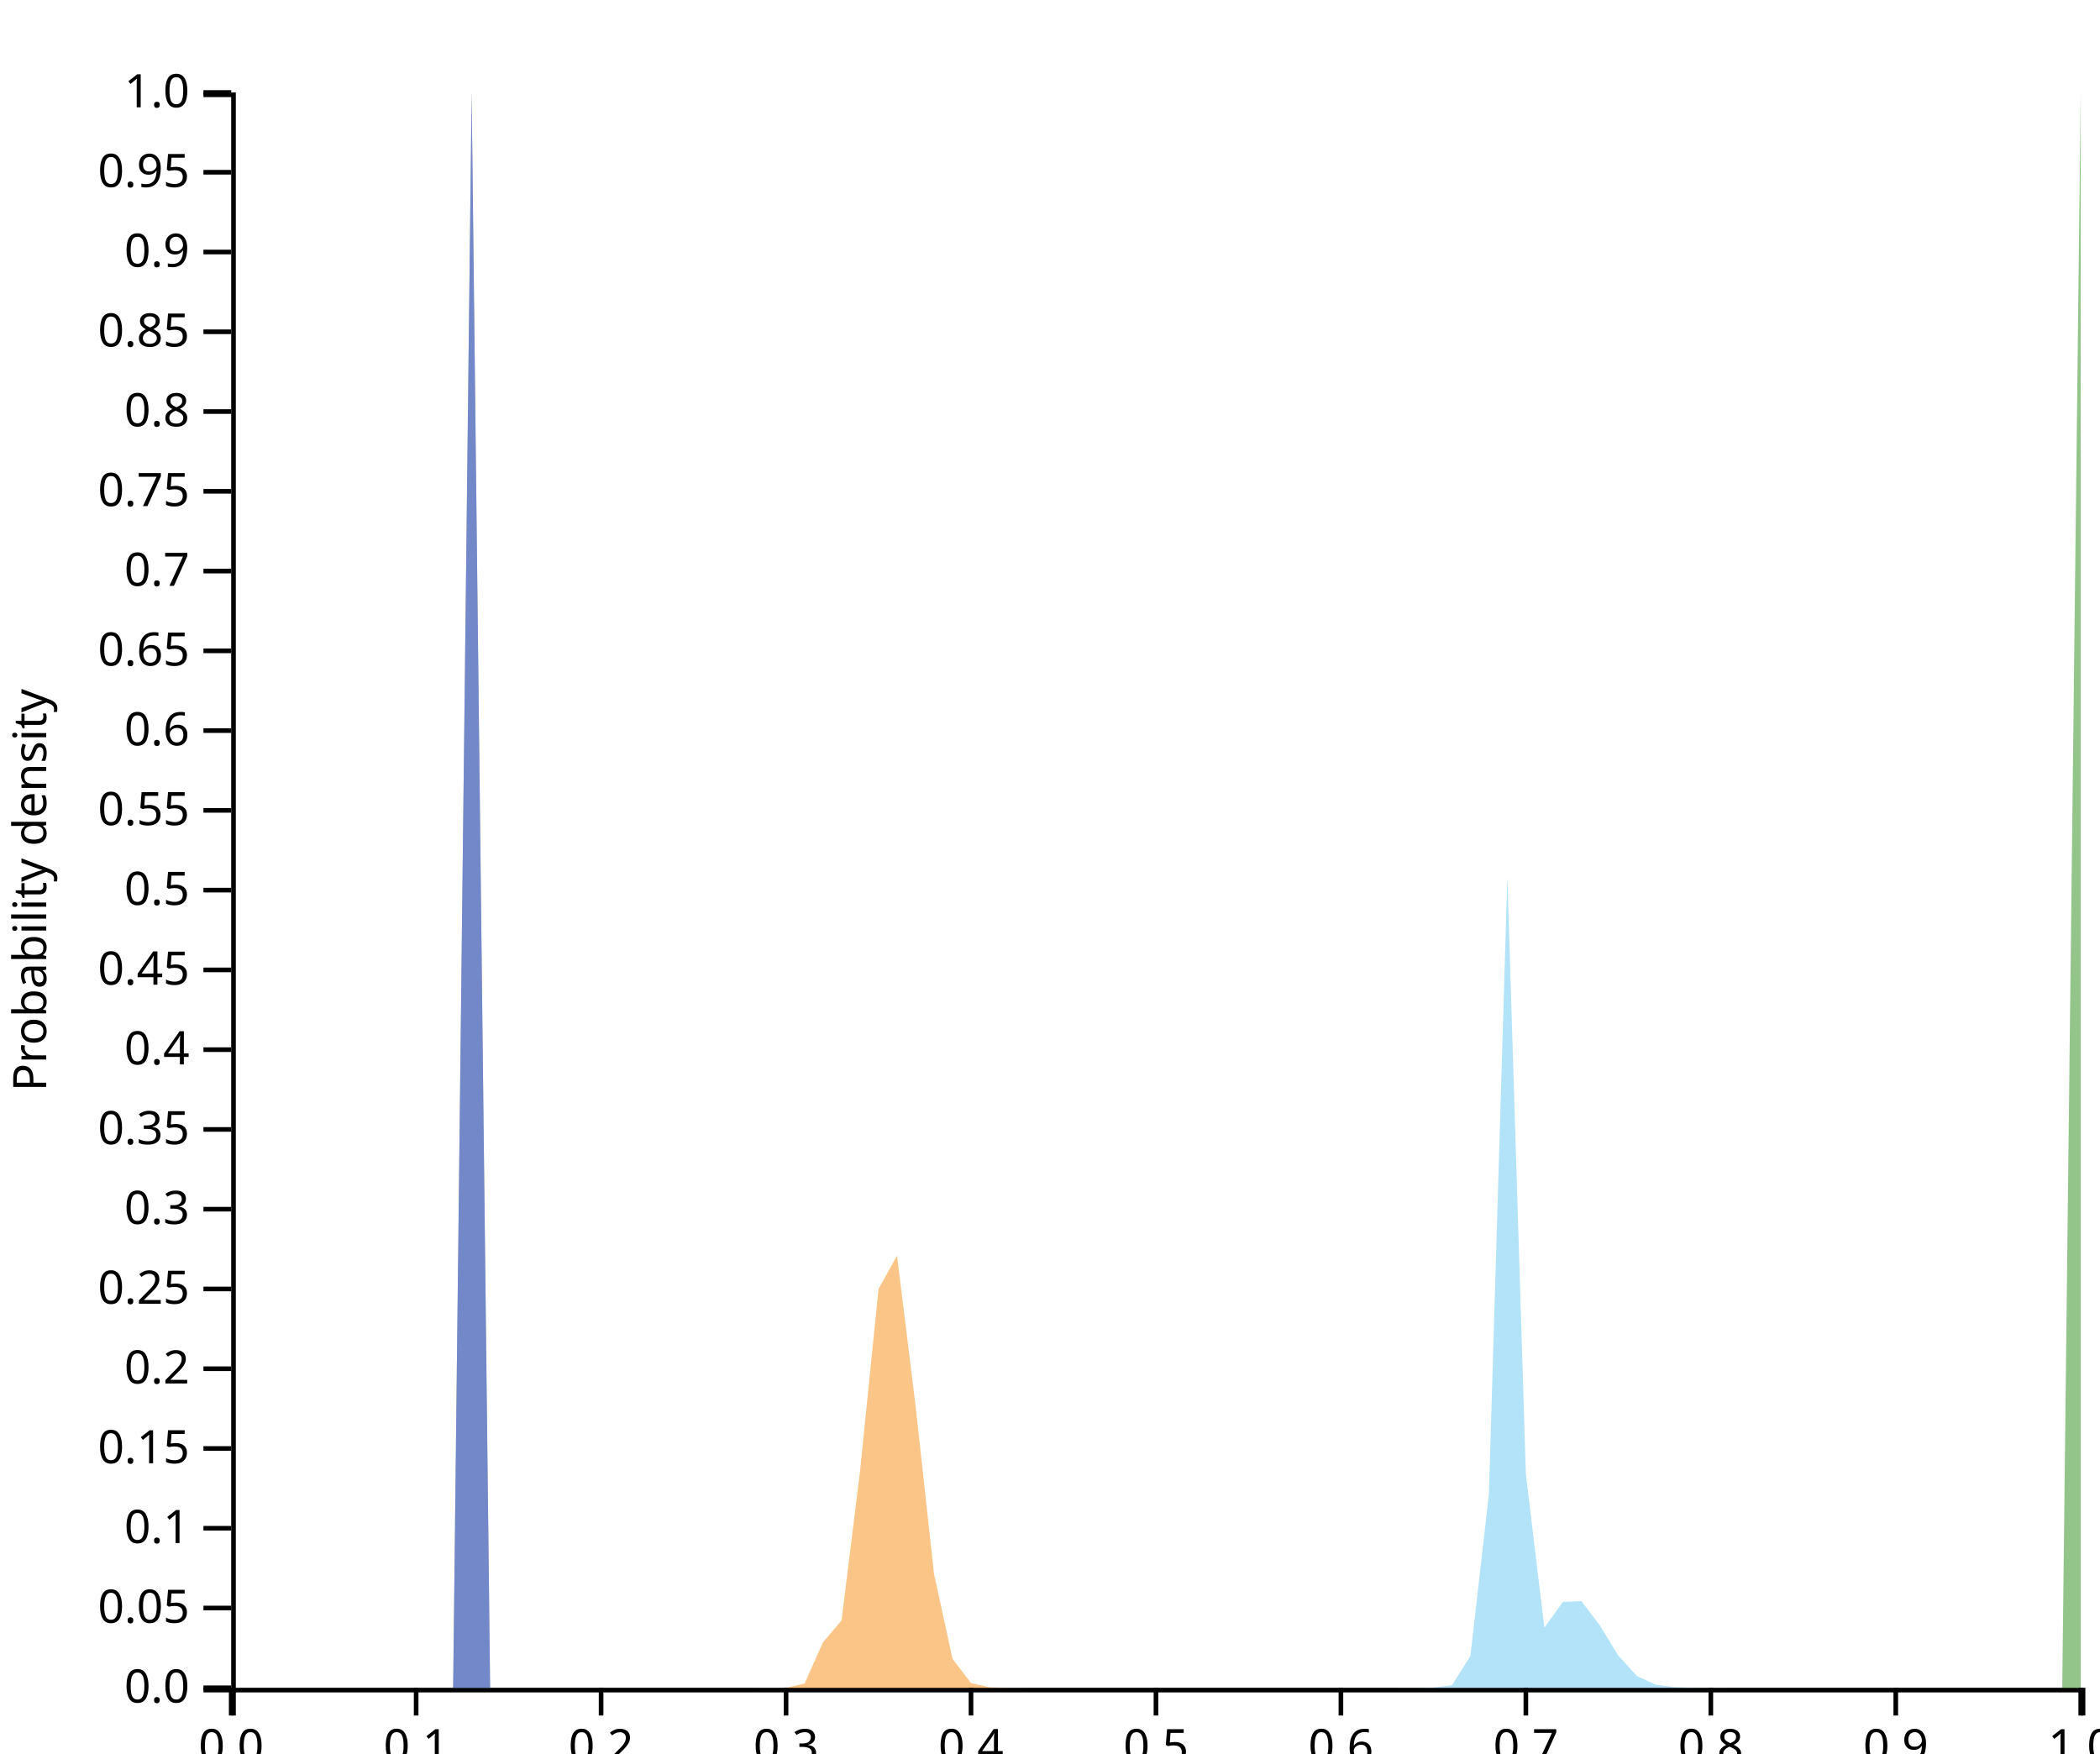
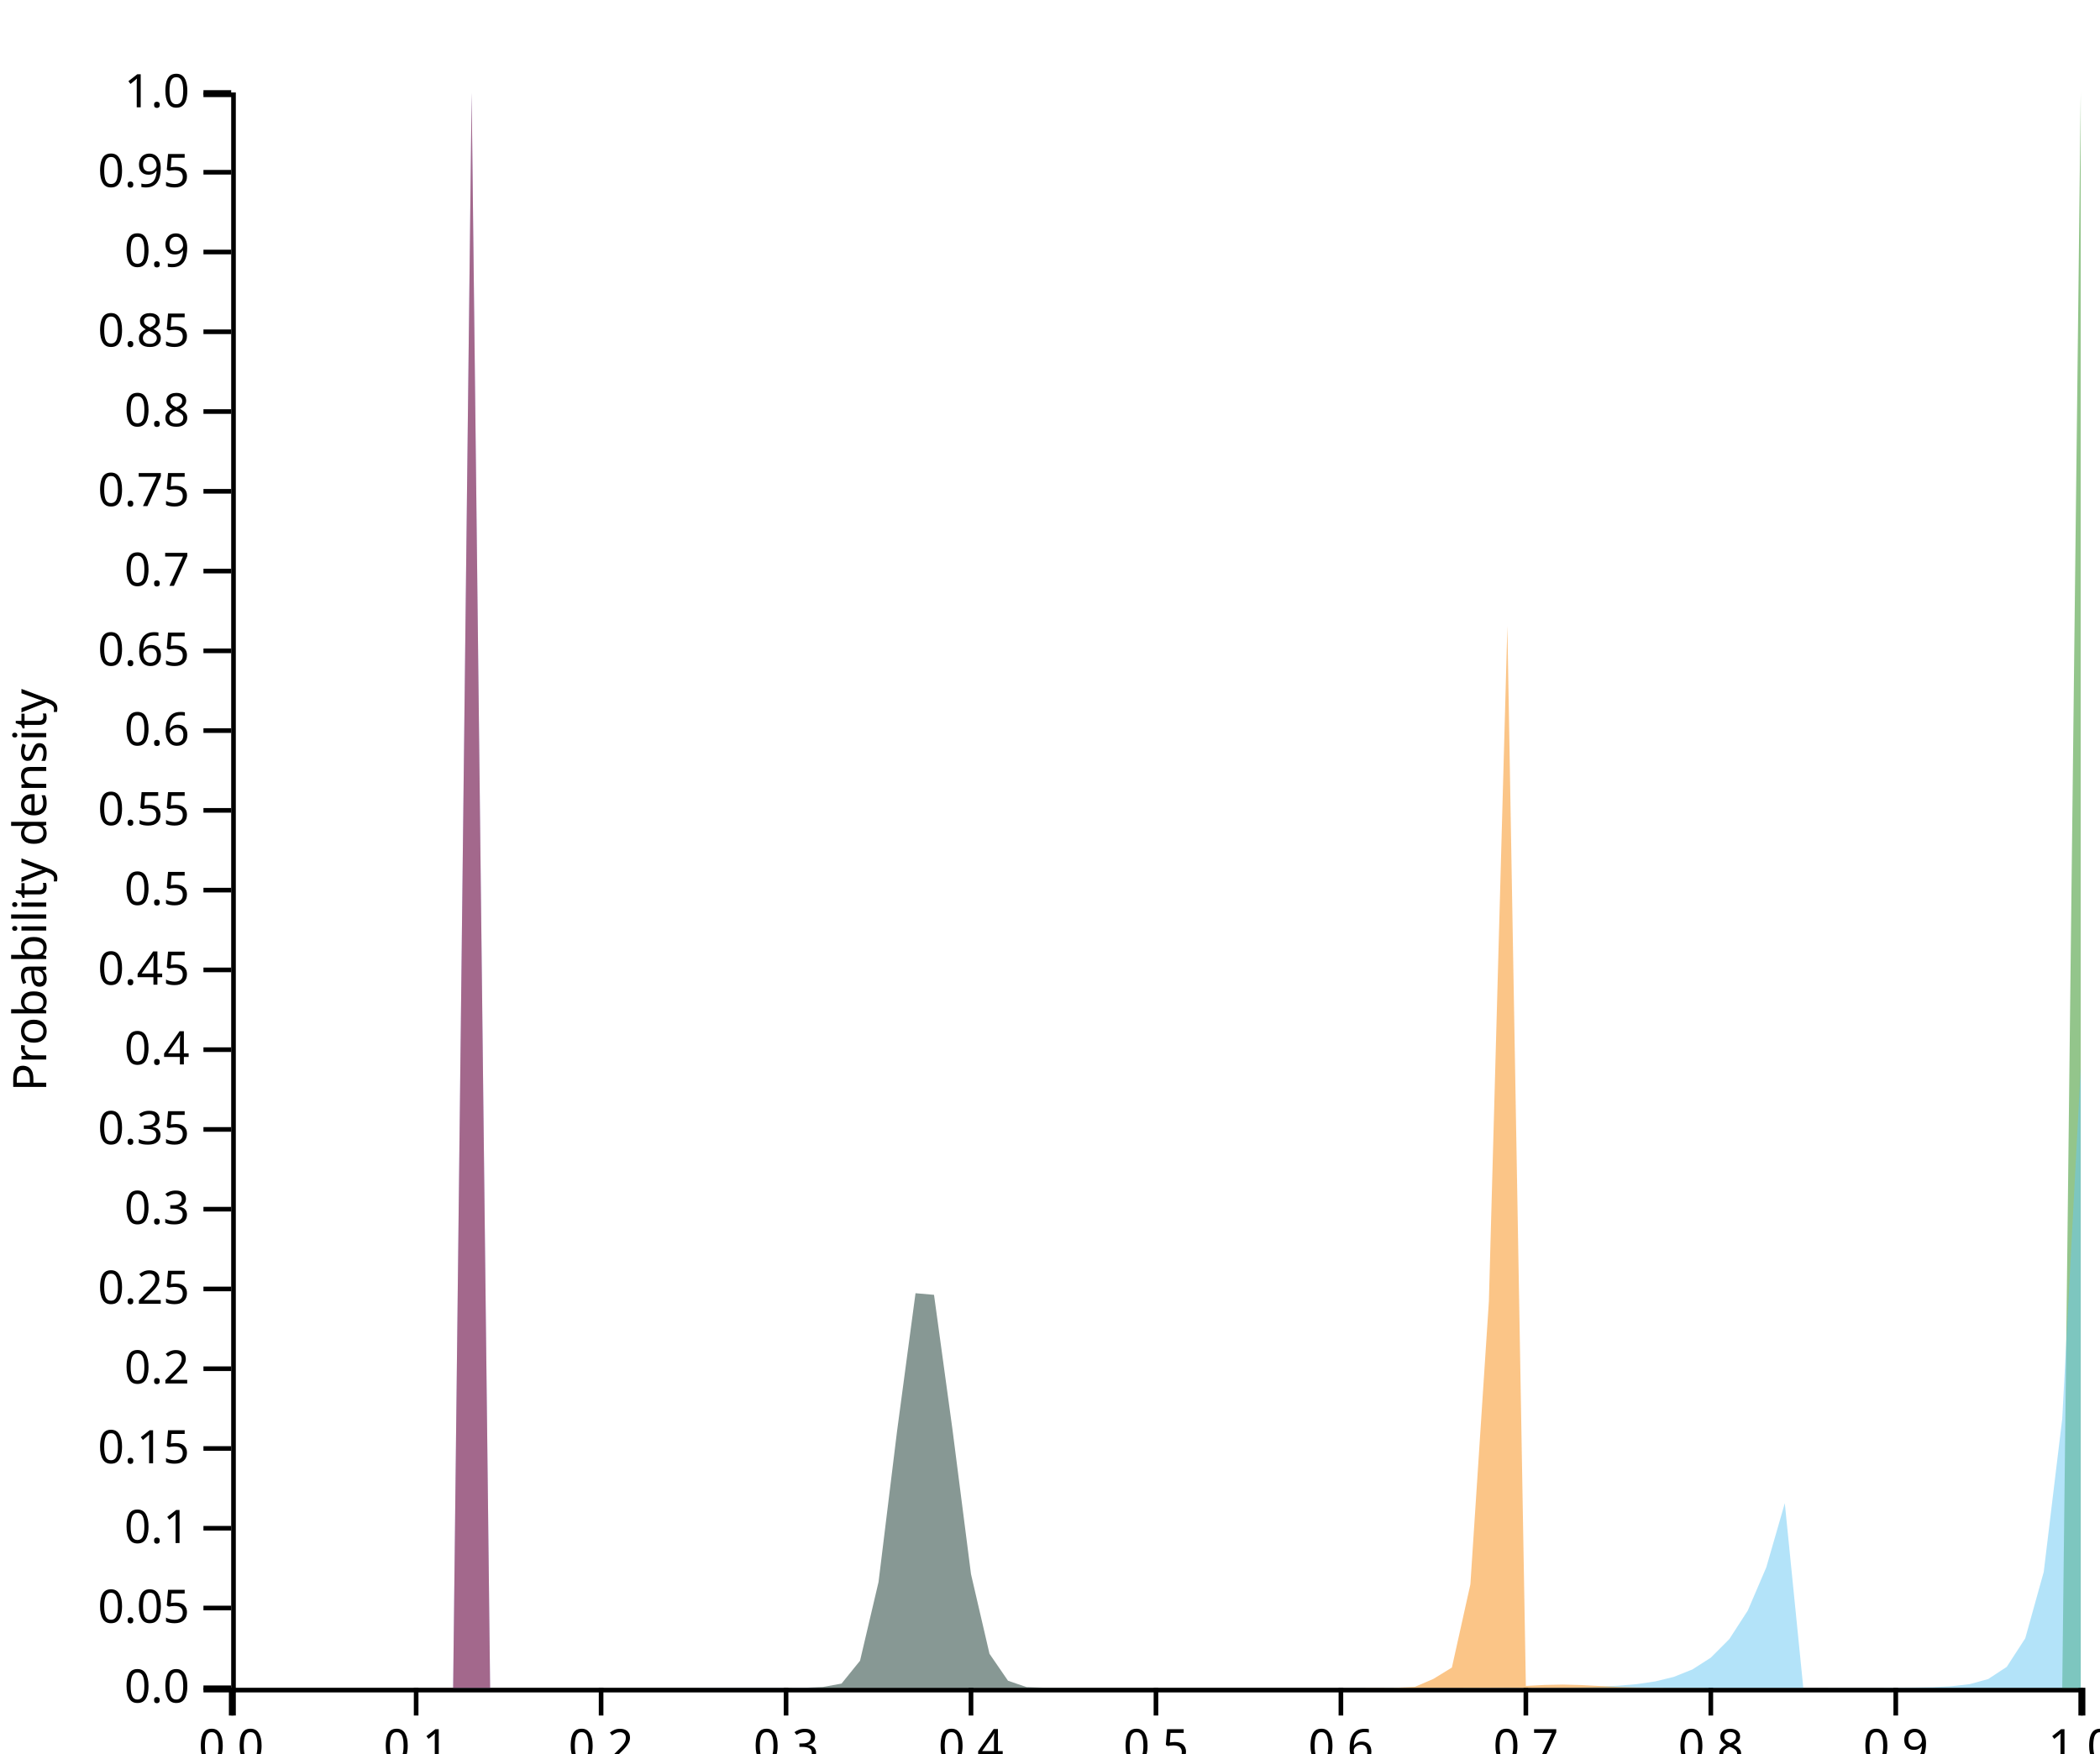
<svg xmlns="http://www.w3.org/2000/svg" baseProfile="full" version="1.1">
  <g fill="none" font-family="sans-serif" font-size="10" text-anchor="middle" transform="translate(0 365)">
    <path class="domain" d="M50.5,6V0.5H450.5V6" stroke="currentColor" />
    <g class="tick" opacity="1" transform="translate(50.0)">
      <line stroke="currentColor" y2="6" />
      <text dy="0.71em" fill="currentColor" y="9">0.0</text>
    </g>
    <g class="tick" opacity="1" transform="translate(90.0)">
      <line stroke="currentColor" y2="6" />
      <text dy="0.71em" fill="currentColor" y="9">0.1</text>
    </g>
    <g class="tick" opacity="1" transform="translate(130.0)">
      <line stroke="currentColor" y2="6" />
      <text dy="0.71em" fill="currentColor" y="9">0.2</text>
    </g>
    <g class="tick" opacity="1" transform="translate(170.0)">
      <line stroke="currentColor" y2="6" />
      <text dy="0.71em" fill="currentColor" y="9">0.3</text>
    </g>
    <g class="tick" opacity="1" transform="translate(210.0)">
      <line stroke="currentColor" y2="6" />
      <text dy="0.71em" fill="currentColor" y="9">0.4</text>
    </g>
    <g class="tick" opacity="1" transform="translate(250.0)">
      <line stroke="currentColor" y2="6" />
      <text dy="0.71em" fill="currentColor" y="9">0.5</text>
    </g>
    <g class="tick" opacity="1" transform="translate(290.0)">
      <line stroke="currentColor" y2="6" />
      <text dy="0.71em" fill="currentColor" y="9">0.6</text>
    </g>
    <g class="tick" opacity="1" transform="translate(330.0)">
      <line stroke="currentColor" y2="6" />
      <text dy="0.71em" fill="currentColor" y="9">0.7</text>
    </g>
    <g class="tick" opacity="1" transform="translate(370.0)">
      <line stroke="currentColor" y2="6" />
      <text dy="0.71em" fill="currentColor" y="9">0.8</text>
    </g>
    <g class="tick" opacity="1" transform="translate(410.0)">
      <line stroke="currentColor" y2="6" />
      <text dy="0.71em" fill="currentColor" y="9">0.9</text>
    </g>
    <g class="tick" opacity="1" transform="translate(450.0)">
      <line stroke="currentColor" y2="6" />
      <text dy="0.71em" fill="currentColor" y="9">1.0</text>
    </g>
  </g>
  <g fill="none" font-family="sans-serif" font-size="10" text-anchor="end" transform="translate(50 0)">
    <path class="domain" d="M-6,365.5H0.5V20.5H-6" stroke="currentColor" />
    <g class="tick" opacity="1" transform="translate(0, 365.0)">
      <line stroke="currentColor" x2="-6" />
      <text dy="0.32em" fill="currentColor" x="-9">0.0</text>
    </g>
    <g class="tick" opacity="1" transform="translate(0, 347.75)">
      <line stroke="currentColor" x2="-6" />
      <text dy="0.32em" fill="currentColor" x="-9">0.05</text>
    </g>
    <g class="tick" opacity="1" transform="translate(0, 330.5)">
      <line stroke="currentColor" x2="-6" />
      <text dy="0.32em" fill="currentColor" x="-9">0.1</text>
    </g>
    <g class="tick" opacity="1" transform="translate(0, 313.25)">
      <line stroke="currentColor" x2="-6" />
      <text dy="0.32em" fill="currentColor" x="-9">0.15</text>
    </g>
    <g class="tick" opacity="1" transform="translate(0, 296.0)">
      <line stroke="currentColor" x2="-6" />
      <text dy="0.32em" fill="currentColor" x="-9">0.2</text>
    </g>
    <g class="tick" opacity="1" transform="translate(0, 278.75)">
      <line stroke="currentColor" x2="-6" />
      <text dy="0.32em" fill="currentColor" x="-9">0.25</text>
    </g>
    <g class="tick" opacity="1" transform="translate(0, 261.5)">
      <line stroke="currentColor" x2="-6" />
      <text dy="0.32em" fill="currentColor" x="-9">0.3</text>
    </g>
    <g class="tick" opacity="1" transform="translate(0, 244.25)">
      <line stroke="currentColor" x2="-6" />
      <text dy="0.32em" fill="currentColor" x="-9">0.35</text>
    </g>
    <g class="tick" opacity="1" transform="translate(0, 227.0)">
      <line stroke="currentColor" x2="-6" />
      <text dy="0.32em" fill="currentColor" x="-9">0.4</text>
    </g>
    <g class="tick" opacity="1" transform="translate(0, 209.75)">
      <line stroke="currentColor" x2="-6" />
      <text dy="0.32em" fill="currentColor" x="-9">0.45</text>
    </g>
    <g class="tick" opacity="1" transform="translate(0, 192.5)">
      <line stroke="currentColor" x2="-6" />
      <text dy="0.32em" fill="currentColor" x="-9">0.5</text>
    </g>
    <g class="tick" opacity="1" transform="translate(0, 175.25)">
      <line stroke="currentColor" x2="-6" />
      <text dy="0.32em" fill="currentColor" x="-9">0.55</text>
    </g>
    <g class="tick" opacity="1" transform="translate(0, 158.0)">
      <line stroke="currentColor" x2="-6" />
      <text dy="0.32em" fill="currentColor" x="-9">0.6</text>
    </g>
    <g class="tick" opacity="1" transform="translate(0, 140.75)">
      <line stroke="currentColor" x2="-6" />
      <text dy="0.32em" fill="currentColor" x="-9">0.65</text>
    </g>
    <g class="tick" opacity="1" transform="translate(0, 123.5)">
      <line stroke="currentColor" x2="-6" />
      <text dy="0.32em" fill="currentColor" x="-9">0.7</text>
    </g>
    <g class="tick" opacity="1" transform="translate(0, 106.25)">
      <line stroke="currentColor" x2="-6" />
      <text dy="0.32em" fill="currentColor" x="-9">0.75</text>
    </g>
    <g class="tick" opacity="1" transform="translate(0, 89.0)">
      <line stroke="currentColor" x2="-6" />
      <text dy="0.32em" fill="currentColor" x="-9">0.8</text>
    </g>
    <g class="tick" opacity="1" transform="translate(0, 71.75)">
      <line stroke="currentColor" x2="-6" />
      <text dy="0.32em" fill="currentColor" x="-9">0.85</text>
    </g>
    <g class="tick" opacity="1" transform="translate(0, 54.5)">
      <line stroke="currentColor" x2="-6" />
      <text dy="0.32em" fill="currentColor" x="-9">0.9</text>
    </g>
    <g class="tick" opacity="1" transform="translate(0, 37.25)">
      <line stroke="currentColor" x2="-6" />
      <text dy="0.32em" fill="currentColor" x="-9">0.95</text>
    </g>
    <g class="tick" opacity="1" transform="translate(0, 20.0)">
      <line stroke="currentColor" x2="-6" />
      <text dy="0.32em" fill="currentColor" x="-9">1.0</text>
    </g>
  </g>
  <text font-family="sans-serif" font-size="10px" text-anchor="middle" x="250" y="395">CCF</text>
  <text font-family="sans-serif" font-size="10px" text-anchor="middle" transform="rotate(-90 10 192.5)" x="10" y="192.5">Probability density</text>
  <polygon fill="rgb(39,140,24)" opacity="0.5" points=" 50.0,365.0 54.0,365.0 58.0,365.0 62.0,365.0 66.0,365.0 70.0,365.0 74.0,365.0 78.0,365.0 82.0,365.0 86.0,365.0 90.0,365.0 94.0,365.0 98.0,365.0 102.0,365.0 106.0,365.0 110.0,365.0 114.0,365.0 118.0,365.0 122.0,365.0 126.0,365.0 130.0,365.0 134.0,365.0 138.0,365.0 142.0,365.0 146.0,365.0 150.0,365.0 154.0,365.0 158.0,365.0 162.0,365.0 166.0,365.0 170.0,365.0 174.0,365.0 178.0,365.0 182.0,365.0 186.0,365.0 190.0,365.0 194.0,365.0 198.0,365.0 202.0,365.0 206.0,365.0 210.0,365.0 214.0,365.0 218.0,365.0 222.0,365.0 226.0,365.0 230.0,365.0 234.0,365.0 238.0,365.0 242.0,365.0 246.0,365.0 250.0,365.0 254.0,365.0 258.0,365.0 262.0,365.0 266.0,365.0 270.0,365.0 274.0,365.0 278.0,365.0 282.0,365.0 286.0,365.0 290.0,365.0 294.0,365.0 298.0,365.0 302.0,365.0 306.0,365.0 310.0,365.0 314.0,365.0 318.0,365.0 322.0,365.0 326.0,365.0 330.0,365.0 334.0,365.0 338.0,365.0 342.0,365.0 346.0,365.0 350.0,365.0 354.0,365.0 358.0,365.0 362.0,365.0 366.0,365.0 370.0,365.0 374.0,365.0 378.0,365.0 382.0,365.0 386.0,365.0 390.0,365.0 394.0,365.0 398.0,365.0 402.0,365.0 406.0,365.0 410.0,365.0 414.0,365.0 418.0,365.0 422.0,365.0 426.0,365.0 430.0,365.0 434.0,365.0 438.0,365.0 442.0,365.0 446.0,365 450.0,20.0 450.0,365 446.0,365 442.0,365 438.0,365 434.0,365 430.0,365 426.0,365 422.0,365 418.0,365 414,365 410,365 406,365 402,365 398,365 394,365 390,365 386,365 382,365 378,365 374,365 370,365 366,365 362,365 358,365 354,365 350,365 346,365 342,365 338,365 334,365 330,365 326,365 322,365 318,365 314,365 310,365 306,365 302,365 298,365 294,365 290,365 286,365 282,365 278,365 274,365 270,365 266,365 262,365 258,365 254,365 250,365 246,365 242,365 238,365 234,365 230,365 226,365 222,365 218,365 214,365 210,365 206,365 202,365 198,365 194,365 190,365 186,365 182,365 178,365 174,365 170,365 166,365 162,365 158,365 154,365 150,365 146,365 142,365 138,365 134,365 130,365 126,365 122,365 118,365 114,365 110,365 106,365 102,365 98,365 94,365 90,365 86,365 82,365 78,365 74,365 70,365 66,365 62,365 58,365 54,365 50,365" stroke="none" />
-   <polygon fill="rgb(103,200,243)" opacity="0.5" points=" 50.0,365.0 54.0,365.0 58.0,365.0 62.0,365.0 66.0,365.0 70.0,365.0 74.0,365.0 78.0,365.0 82.0,365.0 86.0,365.0 90.0,365.0 94.0,365.0 98.0,365.0 102.0,365.0 106.0,365.0 110.0,365.0 114.0,365.0 118.0,365.0 122.0,365.0 126.0,365.0 130.0,365.0 134.0,365.0 138.0,365.0 142.0,365.0 146.0,365.0 150.0,365.0 154.0,365.0 158.0,365.0 162.0,365.0 166.0,365.0 170.0,365.0 174.0,365.0 178.0,365.0 182.0,365.0 186.0,365.0 190.0,365.0 194.0,365.0 198.0,365.0 202.0,365.0 206.0,365.0 210.0,365.0 214.0,365.0 218.0,365.0 222.0,365.0 226.0,365.0 230.0,365.0 234.0,365.0 238.0,365.0 242.0,365.0 246.0,365.0 250.0,365.0 254.0,365.0 258.0,365.0 262.0,365.0 266.0,365.0 270.0,365.0 274.0,365.0 278.0,365.0 282.0,365.0 286.0,365.0 290.0,365.0 294.0,365 298.0,365 302.0,365 306.0,364.997 310.0,364.941 314.0,364.471 318.0,358.129 322.0,323.176 326.0,189.666 330.0,318.754 334.0,352.011 338.0,346.447 342.0,346.251 346.0,351.514 350.0,358.058 354.0,362.429 358.0,364.311 362.0,364.866 366.0,364.981 370.0,364.998 374.0,365 378.0,365 382.0,365 386.0,365 390.0,365.0 394.0,365.0 398.0,365.0 402.0,365.0 406.0,365.0 410.0,365.0 414.0,365.0 418.0,365.0 422.0,365.0 426.0,365.0 430.0,365.0 434.0,365.0 438.0,365.0 442.0,365.0 446.0,365.0 450.0,365.0 450.0,365 446.0,365 442.0,365 438.0,365 434.0,365 430.0,365 426.0,365 422.0,365 418.0,365 414,365 410,365 406,365 402,365 398,365 394,365 390,365 386,365 382,365 378,365 374,365 370,365 366,365 362,365 358,365 354,365 350,365 346,365 342,365 338,365 334,365 330,365 326,365 322,365 318,365 314,365 310,365 306,365 302,365 298,365 294,365 290,365 286,365 282,365 278,365 274,365 270,365 266,365 262,365 258,365 254,365 250,365 246,365 242,365 238,365 234,365 230,365 226,365 222,365 218,365 214,365 210,365 206,365 202,365 198,365 194,365 190,365 186,365 182,365 178,365 174,365 170,365 166,365 162,365 158,365 154,365 150,365 146,365 142,365 138,365 134,365 130,365 126,365 122,365 118,365 114,365 110,365 106,365 102,365 98,365 94,365 90,365 86,365 82,365 78,365 74,365 70,365 66,365 62,365 58,365 54,365 50,365" stroke="none" />
-   <polygon fill="rgb(248,139,16)" opacity="0.5" points=" 50.0,365.0 54.0,365.0 58.0,365.0 62.0,365.0 66.0,365.0 70.0,365.0 74.0,365.0 78.0,365.0 82.0,365.0 86.0,365.0 90.0,365.0 94.0,365.0 98.0,365.0 102.0,365.0 106.0,365.0 110.0,365.0 114.0,365.0 118.0,365.0 122.0,365.0 126.0,365.0 130.0,365.0 134.0,365.0 138.0,365.0 142.0,365.0 146.0,365.0 150.0,365.0 154.0,365 158.0,365 162.0,365 166.0,364.999 170.0,365 174.0,364.084 178.0,355.149 182.0,350.442 186.0,318.171 190.0,278.747 194.0,271.533 198.0,303.911 202.0,340.363 206.0,358.739 210.0,363.978 214.0,364.891 218.0,364.992 222.0,365 226.0,365 230.0,365 234.0,365 238.0,365.0 242.0,365.0 246.0,365.0 250.0,365.0 254.0,365.0 258.0,365.0 262.0,365.0 266.0,365.0 270.0,365.0 274.0,365.0 278.0,365.0 282.0,365.0 286.0,365.0 290.0,365.0 294.0,365.0 298.0,365.0 302.0,365.0 306.0,365.0 310.0,365.0 314.0,365.0 318.0,365.0 322.0,365.0 326.0,365.0 330.0,365.0 334.0,365.0 338.0,365.0 342.0,365.0 346.0,365.0 350.0,365.0 354.0,365.0 358.0,365.0 362.0,365.0 366.0,365.0 370.0,365.0 374.0,365.0 378.0,365.0 382.0,365.0 386.0,365.0 390.0,365.0 394.0,365.0 398.0,365.0 402.0,365.0 406.0,365.0 410.0,365.0 414.0,365.0 418.0,365.0 422.0,365.0 426.0,365.0 430.0,365.0 434.0,365.0 438.0,365.0 442.0,365.0 446.0,365.0 450.0,365.0 450.0,365 446.0,365 442.0,365 438.0,365 434.0,365 430.0,365 426.0,365 422.0,365 418.0,365 414,365 410,365 406,365 402,365 398,365 394,365 390,365 386,365 382,365 378,365 374,365 370,365 366,365 362,365 358,365 354,365 350,365 346,365 342,365 338,365 334,365 330,365 326,365 322,365 318,365 314,365 310,365 306,365 302,365 298,365 294,365 290,365 286,365 282,365 278,365 274,365 270,365 266,365 262,365 258,365 254,365 250,365 246,365 242,365 238,365 234,365 230,365 226,365 222,365 218,365 214,365 210,365 206,365 202,365 198,365 194,365 190,365 186,365 182,365 178,365 174,365 170,365 166,365 162,365 158,365 154,365 150,365 146,365 142,365 138,365 134,365 130,365 126,365 122,365 118,365 114,365 110,365 106,365 102,365 98,365 94,365 90,365 86,365 82,365 78,365 74,365 70,365 66,365 62,365 58,365 54,365 50,365" stroke="none" />
-   <polygon fill="rgb(16,49,41)" opacity="0.5" points=" 50.0,365.0 54.0,365.0 58.0,365.0 62.0,365.0 66.0,365.0 70.0,365.0 74.0,365.0 78.0,365.0 82.0,365.0 86.0,365.0 90.0,365.0 94.0,365.0 98.0,365 102.0,20.0 106.0,365.0 110.0,365.0 114.0,365.0 118.0,365.0 122.0,365.0 126.0,365.0 130.0,365.0 134.0,365.0 138.0,365.0 142.0,365.0 146.0,365.0 150.0,365.0 154.0,365.0 158.0,365.0 162.0,365.0 166.0,365.0 170.0,365.0 174.0,365.0 178.0,365.0 182.0,365.0 186.0,365.0 190.0,365.0 194.0,365.0 198.0,365.0 202.0,365.0 206.0,365.0 210.0,365.0 214.0,365.0 218.0,365.0 222.0,365.0 226.0,365.0 230.0,365.0 234.0,365.0 238.0,365.0 242.0,365.0 246.0,365.0 250.0,365.0 254.0,365.0 258.0,365.0 262.0,365.0 266.0,365.0 270.0,365.0 274.0,365.0 278.0,365.0 282.0,365.0 286.0,365.0 290.0,365.0 294.0,365.0 298.0,365.0 302.0,365.0 306.0,365.0 310.0,365.0 314.0,365.0 318.0,365.0 322.0,365.0 326.0,365.0 330.0,365.0 334.0,365.0 338.0,365.0 342.0,365.0 346.0,365.0 350.0,365.0 354.0,365.0 358.0,365.0 362.0,365.0 366.0,365.0 370.0,365.0 374.0,365.0 378.0,365.0 382.0,365.0 386.0,365.0 390.0,365.0 394.0,365.0 398.0,365.0 402.0,365.0 406.0,365.0 410.0,365.0 414.0,365.0 418.0,365.0 422.0,365.0 426.0,365.0 430.0,365.0 434.0,365.0 438.0,365.0 442.0,365.0 446.0,365.0 450.0,365.0 450.0,365 446.0,365 442.0,365 438.0,365 434.0,365 430.0,365 426.0,365 422.0,365 418.0,365 414,365 410,365 406,365 402,365 398,365 394,365 390,365 386,365 382,365 378,365 374,365 370,365 366,365 362,365 358,365 354,365 350,365 346,365 342,365 338,365 334,365 330,365 326,365 322,365 318,365 314,365 310,365 306,365 302,365 298,365 294,365 290,365 286,365 282,365 278,365 274,365 270,365 266,365 262,365 258,365 254,365 250,365 246,365 242,365 238,365 234,365 230,365 226,365 222,365 218,365 214,365 210,365 206,365 202,365 198,365 194,365 190,365 186,365 182,365 178,365 174,365 170,365 166,365 162,365 158,365 154,365 150,365 146,365 142,365 138,365 134,365 130,365 126,365 122,365 118,365 114,365 110,365 106,365 102,365 98,365 94,365 90,365 86,365 82,365 78,365 74,365 70,365 66,365 62,365 58,365 54,365 50,365" stroke="none" />
-   <polygon fill="rgb(93,119,254)" opacity="0.5" points=" 50.0,365.0 54.0,365.0 58.0,365.0 62.0,365.0 66.0,365.0 70.0,365.0 74.0,365.0 78.0,365.0 82.0,365.0 86.0,365.0 90.0,365.0 94.0,365.0 98.0,365 102.0,20.0 106.0,365.0 110.0,365.0 114.0,365.0 118.0,365.0 122.0,365.0 126.0,365.0 130.0,365.0 134.0,365.0 138.0,365.0 142.0,365.0 146.0,365.0 150.0,365.0 154.0,365.0 158.0,365.0 162.0,365.0 166.0,365.0 170.0,365.0 174.0,365.0 178.0,365.0 182.0,365.0 186.0,365.0 190.0,365.0 194.0,365.0 198.0,365.0 202.0,365.0 206.0,365.0 210.0,365.0 214.0,365.0 218.0,365.0 222.0,365.0 226.0,365.0 230.0,365.0 234.0,365.0 238.0,365.0 242.0,365.0 246.0,365.0 250.0,365.0 254.0,365.0 258.0,365.0 262.0,365.0 266.0,365.0 270.0,365.0 274.0,365.0 278.0,365.0 282.0,365.0 286.0,365.0 290.0,365.0 294.0,365.0 298.0,365.0 302.0,365.0 306.0,365.0 310.0,365.0 314.0,365.0 318.0,365.0 322.0,365.0 326.0,365.0 330.0,365.0 334.0,365.0 338.0,365.0 342.0,365.0 346.0,365.0 350.0,365.0 354.0,365.0 358.0,365.0 362.0,365.0 366.0,365.0 370.0,365.0 374.0,365.0 378.0,365.0 382.0,365.0 386.0,365.0 390.0,365.0 394.0,365.0 398.0,365.0 402.0,365.0 406.0,365.0 410.0,365.0 414.0,365.0 418.0,365.0 422.0,365.0 426.0,365.0 430.0,365.0 434.0,365.0 438.0,365.0 442.0,365.0 446.0,365.0 450.0,365.0 450.0,365 446.0,365 442.0,365 438.0,365 434.0,365 430.0,365 426.0,365 422.0,365 418.0,365 414,365 410,365 406,365 402,365 398,365 394,365 390,365 386,365 382,365 378,365 374,365 370,365 366,365 362,365 358,365 354,365 350,365 346,365 342,365 338,365 334,365 330,365 326,365 322,365 318,365 314,365 310,365 306,365 302,365 298,365 294,365 290,365 286,365 282,365 278,365 274,365 270,365 266,365 262,365 258,365 254,365 250,365 246,365 242,365 238,365 234,365 230,365 226,365 222,365 218,365 214,365 210,365 206,365 202,365 198,365 194,365 190,365 186,365 182,365 178,365 174,365 170,365 166,365 162,365 158,365 154,365 150,365 146,365 142,365 138,365 134,365 130,365 126,365 122,365 118,365 114,365 110,365 106,365 102,365 98,365 94,365 90,365 86,365 82,365 78,365 74,365 70,365 66,365 62,365 58,365 54,365 50,365" stroke="none" />
+   <polygon fill="rgb(103,200,243)" opacity="0.5" points=" 50.0,365.0 54.0,365.0 58.0,365.0 62.0,365.0 66.0,365.0 70.0,365.0 74.0,365.0 78.0,365.0 82.0,365.0 86.0,365.0 90.0,365.0 94.0,365.0 98.0,365.0 102.0,365.0 106.0,365.0 110.0,365.0 114.0,365.0 118.0,365.0 122.0,365.0 126.0,365.0 130.0,365.0 134.0,365.0 138.0,365.0 142.0,365.0 146.0,365.0 150.0,365.0 154.0,365.0 158.0,365.0 162.0,365.0 166.0,365.0 170.0,365.0 174.0,365.0 178.0,365.0 182.0,365.0 186.0,365.0 190.0,365.0 194.0,365.0 198.0,365.0 202.0,365.0 206.0,365.0 210.0,365.0 214.0,365.0 218.0,365.0 222.0,365.0 226.0,365.0 230.0,365.0 234.0,365.0 238.0,365.0 242.0,365.0 246.0,365.0 250.0,365 254.0,365 258.0,365 262.0,365 266.0,365 270.0,365 274.0,365 278.0,365 282.0,365 286.0,365 290.0,365 294.0,365 298.0,365 302.0,364.999 306.0,364.999 310.0,364.997 314.0,364.993 318.0,364.984 322.0,364.967 326.0,364.932 330.0,364.981 334.0,364.963 338.0,364.929 342.0,364.867 346.0,364.754 350.0,364.554 354.0,364.208 358.0,363.62 362.0,362.641 366.0,361.044 370.0,358.486 374.0,354.471 378.0,348.287 382.0,338.942 386.0,325.084 390.0,365 394.0,365 398.0,364.999 402.0,364.997 406.0,364.992 410.0,364.979 414.0,364.947 418.0,364.868 422.0,364.676 426.0,364.212 430.0,363.102 434.0,360.475 438.0,354.305 442.0,339.945 446.0,306.81 450.0,230.993 450.0,365 446.0,365 442.0,365 438.0,365 434.0,365 430.0,365 426.0,365 422.0,365 418.0,365 414,365 410,365 406,365 402,365 398,365 394,365 390,365 386,365 382,365 378,365 374,365 370,365 366,365 362,365 358,365 354,365 350,365 346,365 342,365 338,365 334,365 330,365 326,365 322,365 318,365 314,365 310,365 306,365 302,365 298,365 294,365 290,365 286,365 282,365 278,365 274,365 270,365 266,365 262,365 258,365 254,365 250,365 246,365 242,365 238,365 234,365 230,365 226,365 222,365 218,365 214,365 210,365 206,365 202,365 198,365 194,365 190,365 186,365 182,365 178,365 174,365 170,365 166,365 162,365 158,365 154,365 150,365 146,365 142,365 138,365 134,365 130,365 126,365 122,365 118,365 114,365 110,365 106,365 102,365 98,365 94,365 90,365 86,365 82,365 78,365 74,365 70,365 66,365 62,365 58,365 54,365 50,365" stroke="none" />
+   <polygon fill="rgb(248,139,16)" opacity="0.5" points=" 50.0,365.0 54.0,365.0 58.0,365.0 62.0,365.0 66.0,365.0 70.0,365.0 74.0,365.0 78.0,365.0 82.0,365.0 86.0,365.0 90.0,365.0 94.0,365.0 98.0,365.0 102.0,365.0 106.0,365.0 110.0,365.0 114.0,365.0 118.0,365.0 122.0,365.0 126.0,365.0 130.0,365.0 134.0,365.0 138.0,365.0 142.0,365.0 146.0,365.0 150.0,365.0 154.0,365.0 158.0,365.0 162.0,365.0 166.0,365.0 170.0,365.0 174.0,365.0 178.0,365.0 182.0,365.0 186.0,365.0 190.0,365.0 194.0,365.0 198.0,365.0 202.0,365.0 206.0,365.0 210.0,365.0 214.0,365.0 218.0,365.0 222.0,365.0 226.0,365.0 230.0,365.0 234.0,365.0 238.0,365.0 242.0,365.0 246.0,365.0 250.0,365.0 254.0,365.0 258.0,365.0 262.0,365.0 266.0,365.0 270.0,365.0 274.0,365.0 278.0,365.0 282.0,365.0 286.0,365 290.0,365 294.0,365 298.0,364.999 302.0,364.986 306.0,364.803 310.0,363.078 314.0,360.624 318.0,342.635 322.0,281.445 326.0,135.38 330.0,364.596 334.0,364.389 338.0,364.308 342.0,364.411 346.0,364.622 350.0,364.816 354.0,364.931 358.0,364.981 362.0,364.996 366.0,364.999 370.0,365 374.0,365 378.0,365 382.0,365 386.0,365 390.0,365.0 394.0,365.0 398.0,365.0 402.0,365.0 406.0,365.0 410.0,365.0 414.0,365.0 418.0,365.0 422.0,365.0 426.0,365.0 430.0,365.0 434.0,365.0 438.0,365.0 442.0,365.0 446.0,365.0 450.0,365.0 450.0,365 446.0,365 442.0,365 438.0,365 434.0,365 430.0,365 426.0,365 422.0,365 418.0,365 414,365 410,365 406,365 402,365 398,365 394,365 390,365 386,365 382,365 378,365 374,365 370,365 366,365 362,365 358,365 354,365 350,365 346,365 342,365 338,365 334,365 330,365 326,365 322,365 318,365 314,365 310,365 306,365 302,365 298,365 294,365 290,365 286,365 282,365 278,365 274,365 270,365 266,365 262,365 258,365 254,365 250,365 246,365 242,365 238,365 234,365 230,365 226,365 222,365 218,365 214,365 210,365 206,365 202,365 198,365 194,365 190,365 186,365 182,365 178,365 174,365 170,365 166,365 162,365 158,365 154,365 150,365 146,365 142,365 138,365 134,365 130,365 126,365 122,365 118,365 114,365 110,365 106,365 102,365 98,365 94,365 90,365 86,365 82,365 78,365 74,365 70,365 66,365 62,365 58,365 54,365 50,365" stroke="none" />
+   <polygon fill="rgb(16,49,41)" opacity="0.5" points=" 50.0,365.0 54.0,365.0 58.0,365.0 62.0,365.0 66.0,365.0 70.0,365.0 74.0,365.0 78.0,365.0 82.0,365.0 86.0,365.0 90.0,365.0 94.0,365.0 98.0,365.0 102.0,365.0 106.0,365.0 110.0,365.0 114.0,365.0 118.0,365.0 122.0,365.0 126.0,365.0 130.0,365.0 134.0,365.0 138.0,365.0 142.0,365.0 146.0,365.0 150.0,365.0 154.0,365.0 158.0,365.0 162.0,365 166.0,365 170.0,365.0 174.0,364.991 178.0,364.824 182.0,364.093 186.0,359.149 190.0,342.134 194.0,309.541 198.0,279.67 202.0,280.02 206.0,309.198 210.0,340.426 214.0,357.648 218.0,363.475 222.0,364.848 226.0,364.984 230.0,364.999 234.0,365 238.0,365 242.0,365 246.0,365 250.0,365.0 254.0,365.0 258.0,365.0 262.0,365.0 266.0,365.0 270.0,365.0 274.0,365.0 278.0,365.0 282.0,365.0 286.0,365.0 290.0,365.0 294.0,365.0 298.0,365.0 302.0,365.0 306.0,365.0 310.0,365.0 314.0,365.0 318.0,365.0 322.0,365.0 326.0,365.0 330.0,365.0 334.0,365.0 338.0,365.0 342.0,365.0 346.0,365.0 350.0,365.0 354.0,365.0 358.0,365.0 362.0,365.0 366.0,365.0 370.0,365.0 374.0,365.0 378.0,365.0 382.0,365.0 386.0,365.0 390.0,365.0 394.0,365.0 398.0,365.0 402.0,365.0 406.0,365.0 410.0,365.0 414.0,365.0 418.0,365.0 422.0,365.0 426.0,365.0 430.0,365.0 434.0,365.0 438.0,365.0 442.0,365.0 446.0,365.0 450.0,365.0 450.0,365 446.0,365 442.0,365 438.0,365 434.0,365 430.0,365 426.0,365 422.0,365 418.0,365 414,365 410,365 406,365 402,365 398,365 394,365 390,365 386,365 382,365 378,365 374,365 370,365 366,365 362,365 358,365 354,365 350,365 346,365 342,365 338,365 334,365 330,365 326,365 322,365 318,365 314,365 310,365 306,365 302,365 298,365 294,365 290,365 286,365 282,365 278,365 274,365 270,365 266,365 262,365 258,365 254,365 250,365 246,365 242,365 238,365 234,365 230,365 226,365 222,365 218,365 214,365 210,365 206,365 202,365 198,365 194,365 190,365 186,365 182,365 178,365 174,365 170,365 166,365 162,365 158,365 154,365 150,365 146,365 142,365 138,365 134,365 130,365 126,365 122,365 118,365 114,365 110,365 106,365 102,365 98,365 94,365 90,365 86,365 82,365 78,365 74,365 70,365 66,365 62,365 58,365 54,365 50,365" stroke="none" />
+   <polygon fill="rgb(93,119,254)" opacity="0.5" points=" 50.0,365.0 54.0,365.0 58.0,365.0 62.0,365.0 66.0,365.0 70.0,365.0 74.0,365.0 78.0,365.0 82.0,365.0 86.0,365.0 90.0,365.0 94.0,365.0 98.0,365 102.0,20.016 106.0,365.0 110.0,365.0 114.0,365.0 118.0,365.0 122.0,365.0 126.0,365.0 130.0,365.0 134.0,365.0 138.0,365 142.0,365 146.0,365 150.0,365 154.0,364.999 158.0,364.997 162.0,364.995 166.0,364.995 170.0,365.0 174.0,364.999 178.0,365 182.0,365 186.0,365 190.0,365 194.0,365 198.0,365.0 202.0,365.0 206.0,365.0 210.0,365.0 214.0,365.0 218.0,365.0 222.0,365.0 226.0,365.0 230.0,365.0 234.0,365.0 238.0,365.0 242.0,365.0 246.0,365.0 250.0,365.0 254.0,365.0 258.0,365.0 262.0,365.0 266.0,365.0 270.0,365.0 274.0,365.0 278.0,365.0 282.0,365.0 286.0,365.0 290.0,365.0 294.0,365.0 298.0,365.0 302.0,365.0 306.0,365.0 310.0,365.0 314.0,365.0 318.0,365.0 322.0,365.0 326.0,365.0 330.0,365.0 334.0,365.0 338.0,365.0 342.0,365.0 346.0,365.0 350.0,365.0 354.0,365.0 358.0,365.0 362.0,365.0 366.0,365.0 370.0,365.0 374.0,365.0 378.0,365.0 382.0,365.0 386.0,365.0 390.0,365.0 394.0,365.0 398.0,365.0 402.0,365.0 406.0,365.0 410.0,365.0 414.0,365.0 418.0,365.0 422.0,365.0 426.0,365.0 430.0,365.0 434.0,365.0 438.0,365.0 442.0,365.0 446.0,365.0 450.0,365.0 450.0,365 446.0,365 442.0,365 438.0,365 434.0,365 430.0,365 426.0,365 422.0,365 418.0,365 414,365 410,365 406,365 402,365 398,365 394,365 390,365 386,365 382,365 378,365 374,365 370,365 366,365 362,365 358,365 354,365 350,365 346,365 342,365 338,365 334,365 330,365 326,365 322,365 318,365 314,365 310,365 306,365 302,365 298,365 294,365 290,365 286,365 282,365 278,365 274,365 270,365 266,365 262,365 258,365 254,365 250,365 246,365 242,365 238,365 234,365 230,365 226,365 222,365 218,365 214,365 210,365 206,365 202,365 198,365 194,365 190,365 186,365 182,365 178,365 174,365 170,365 166,365 162,365 158,365 154,365 150,365 146,365 142,365 138,365 134,365 130,365 126,365 122,365 118,365 114,365 110,365 106,365 102,365 98,365 94,365 90,365 86,365 82,365 78,365 74,365 70,365 66,365 62,365 58,365 54,365 50,365" stroke="none" />
+   <polygon fill="rgb(152,22,26)" opacity="0.5" points=" 50.0,365.0 54.0,365.0 58.0,365.0 62.0,365.0 66.0,365.0 70.0,365.0 74.0,365.0 78.0,365.0 82.0,365.0 86.0,365.0 90.0,365.0 94.0,365 98.0,364.986 102.0,20.013 106.0,365.0 110.0,365.0 114.0,365.0 118.0,365.0 122.0,365.0 126.0,365.0 130.0,365.0 134.0,365.0 138.0,365.0 142.0,365.0 146.0,365.0 150.0,365.0 154.0,365.0 158.0,365.0 162.0,365.0 166.0,365.0 170.0,365.0 174.0,365.0 178.0,365.0 182.0,365.0 186.0,365.0 190.0,365.0 194.0,365.0 198.0,365.0 202.0,365.0 206.0,365.0 210.0,365.0 214.0,365.0 218.0,365.0 222.0,365.0 226.0,365.0 230.0,365.0 234.0,365.0 238.0,365.0 242.0,365.0 246.0,365.0 250.0,365.0 254.0,365.0 258.0,365.0 262.0,365.0 266.0,365.0 270.0,365.0 274.0,365.0 278.0,365.0 282.0,365.0 286.0,365.0 290.0,365.0 294.0,365.0 298.0,365.0 302.0,365.0 306.0,365.0 310.0,365.0 314.0,365.0 318.0,365.0 322.0,365.0 326.0,365.0 330.0,365.0 334.0,365.0 338.0,365.0 342.0,365.0 346.0,365.0 350.0,365.0 354.0,365.0 358.0,365.0 362.0,365.0 366.0,365.0 370.0,365.0 374.0,365.0 378.0,365.0 382.0,365.0 386.0,365.0 390.0,365.0 394.0,365.0 398.0,365.0 402.0,365.0 406.0,365.0 410.0,365.0 414.0,365.0 418.0,365.0 422.0,365.0 426.0,365.0 430.0,365.0 434.0,365.0 438.0,365.0 442.0,365.0 446.0,365.0 450.0,365.0 450.0,365 446.0,365 442.0,365 438.0,365 434.0,365 430.0,365 426.0,365 422.0,365 418.0,365 414,365 410,365 406,365 402,365 398,365 394,365 390,365 386,365 382,365 378,365 374,365 370,365 366,365 362,365 358,365 354,365 350,365 346,365 342,365 338,365 334,365 330,365 326,365 322,365 318,365 314,365 310,365 306,365 302,365 298,365 294,365 290,365 286,365 282,365 278,365 274,365 270,365 266,365 262,365 258,365 254,365 250,365 246,365 242,365 238,365 234,365 230,365 226,365 222,365 218,365 214,365 210,365 206,365 202,365 198,365 194,365 190,365 186,365 182,365 178,365 174,365 170,365 166,365 162,365 158,365 154,365 150,365 146,365 142,365 138,365 134,365 130,365 126,365 122,365 118,365 114,365 110,365 106,365 102,365 98,365 94,365 90,365 86,365 82,365 78,365 74,365 70,365 66,365 62,365 58,365 54,365 50,365" stroke="none" />
</svg>
